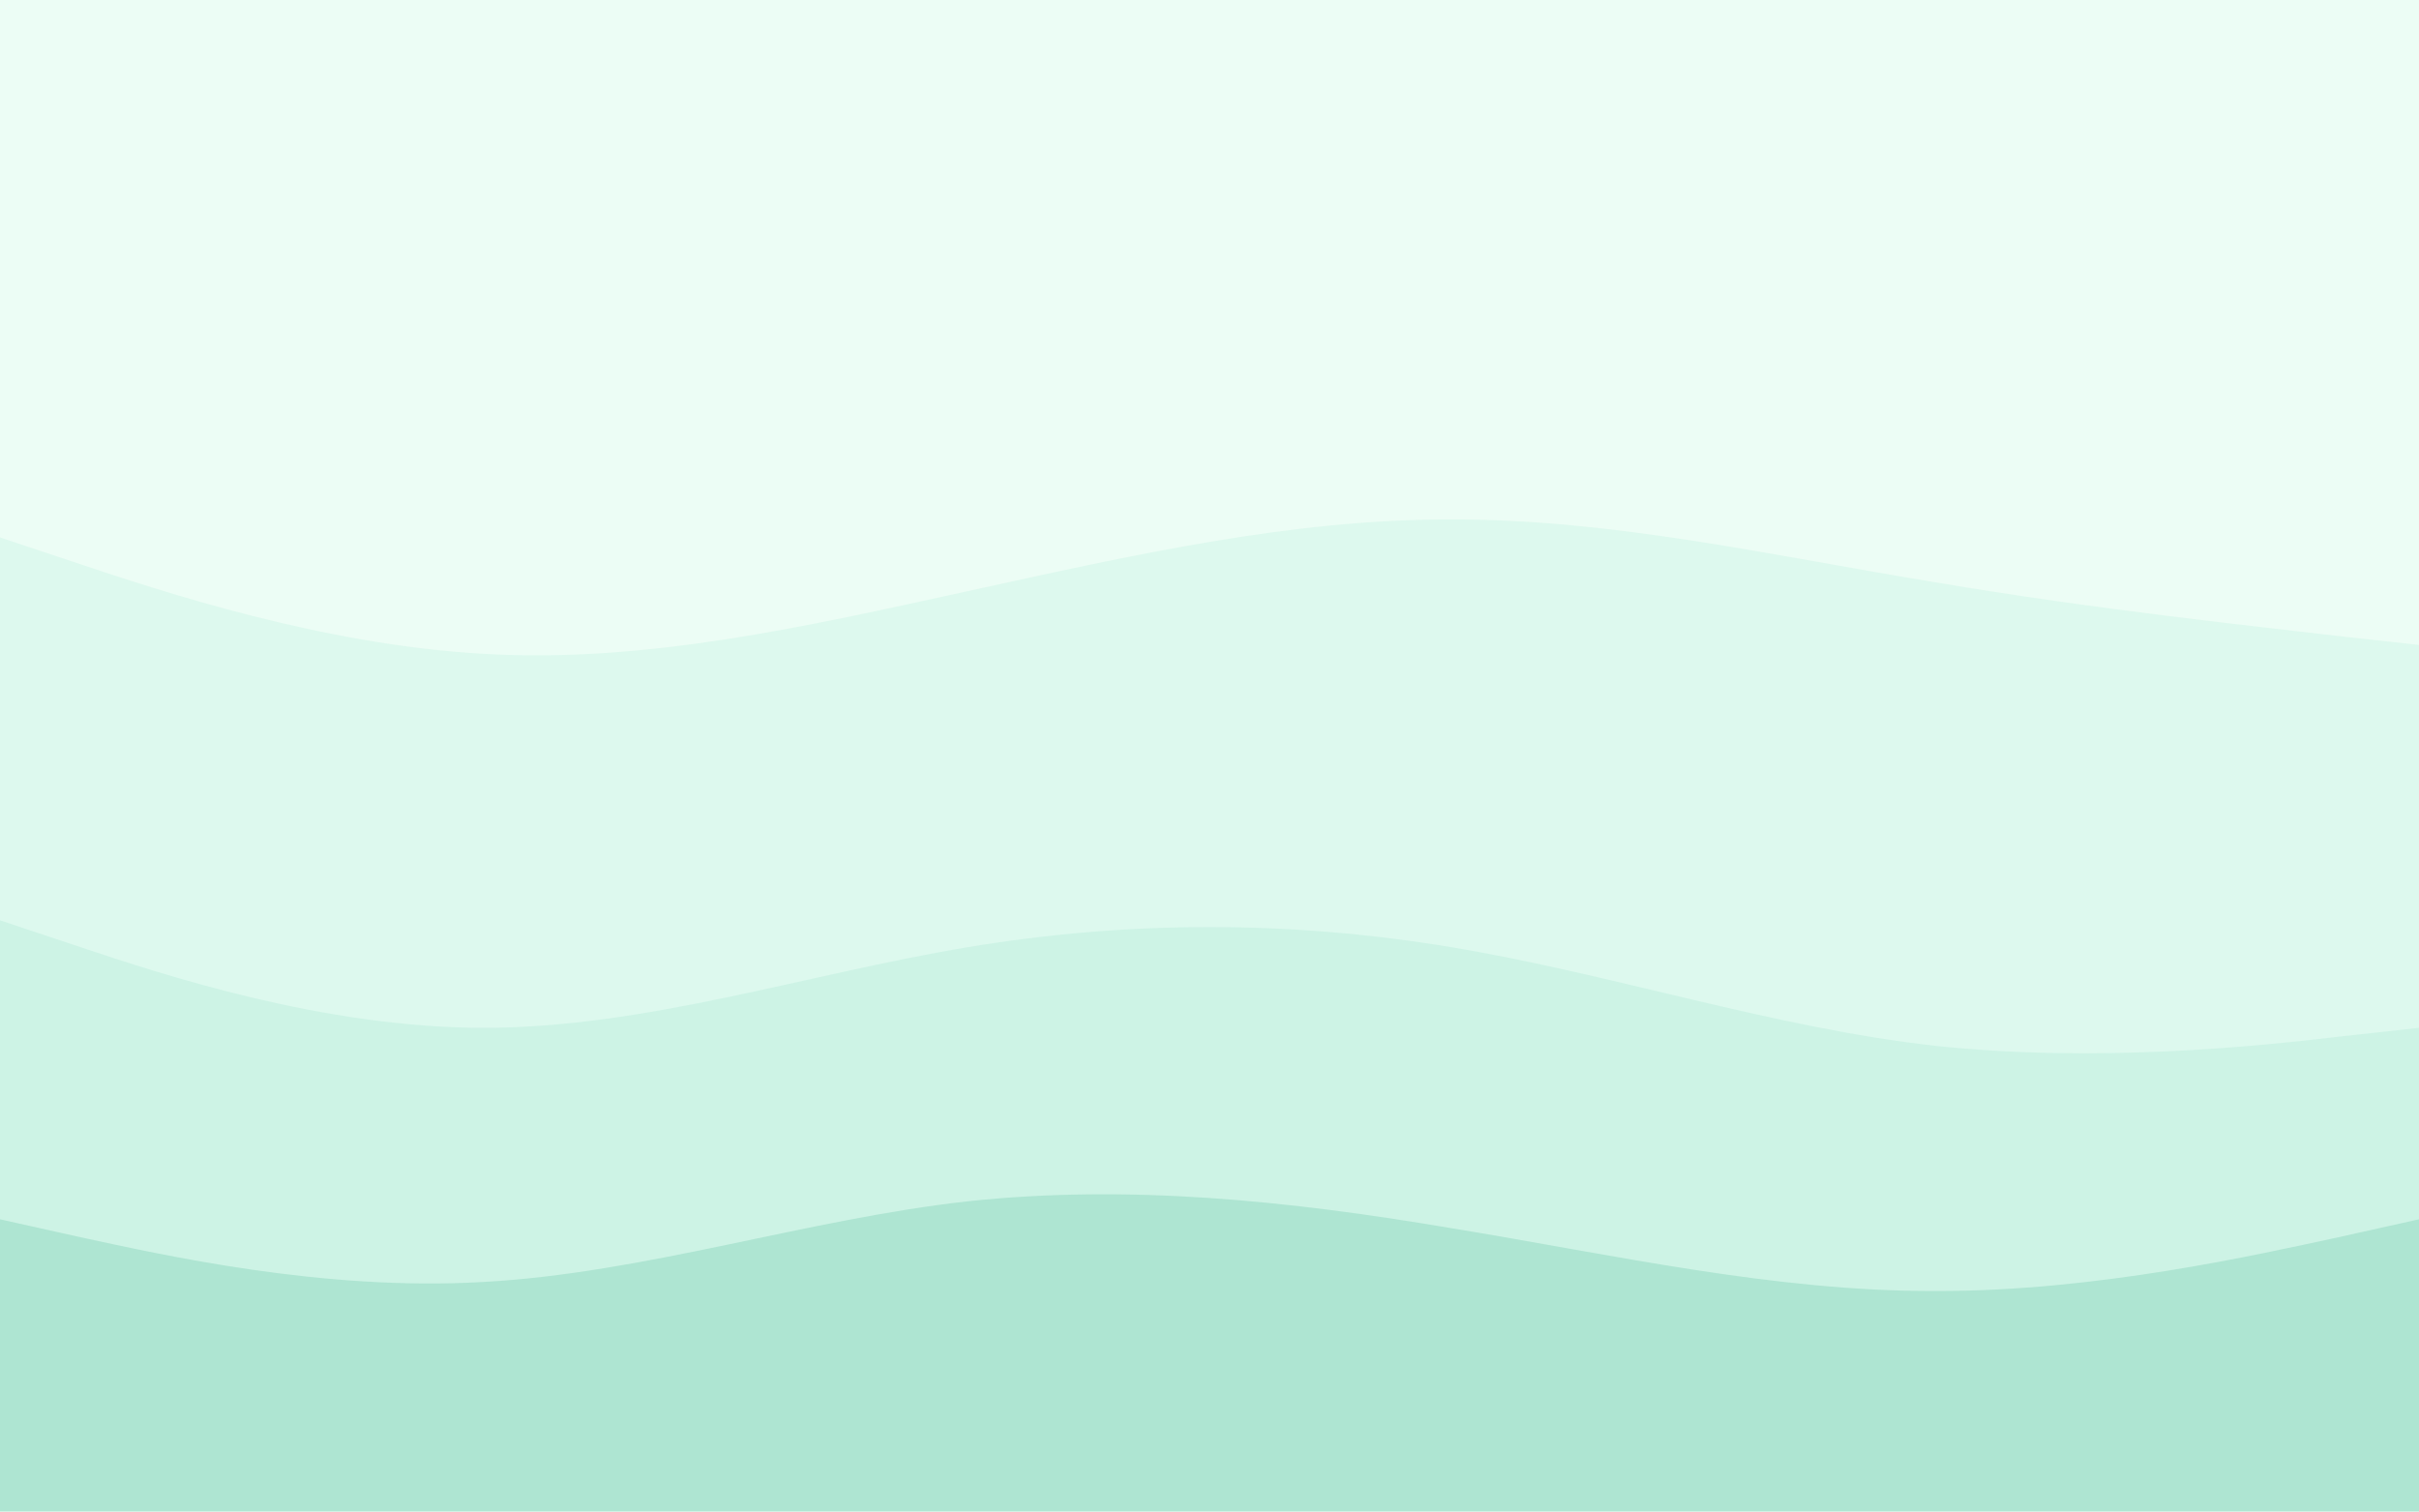
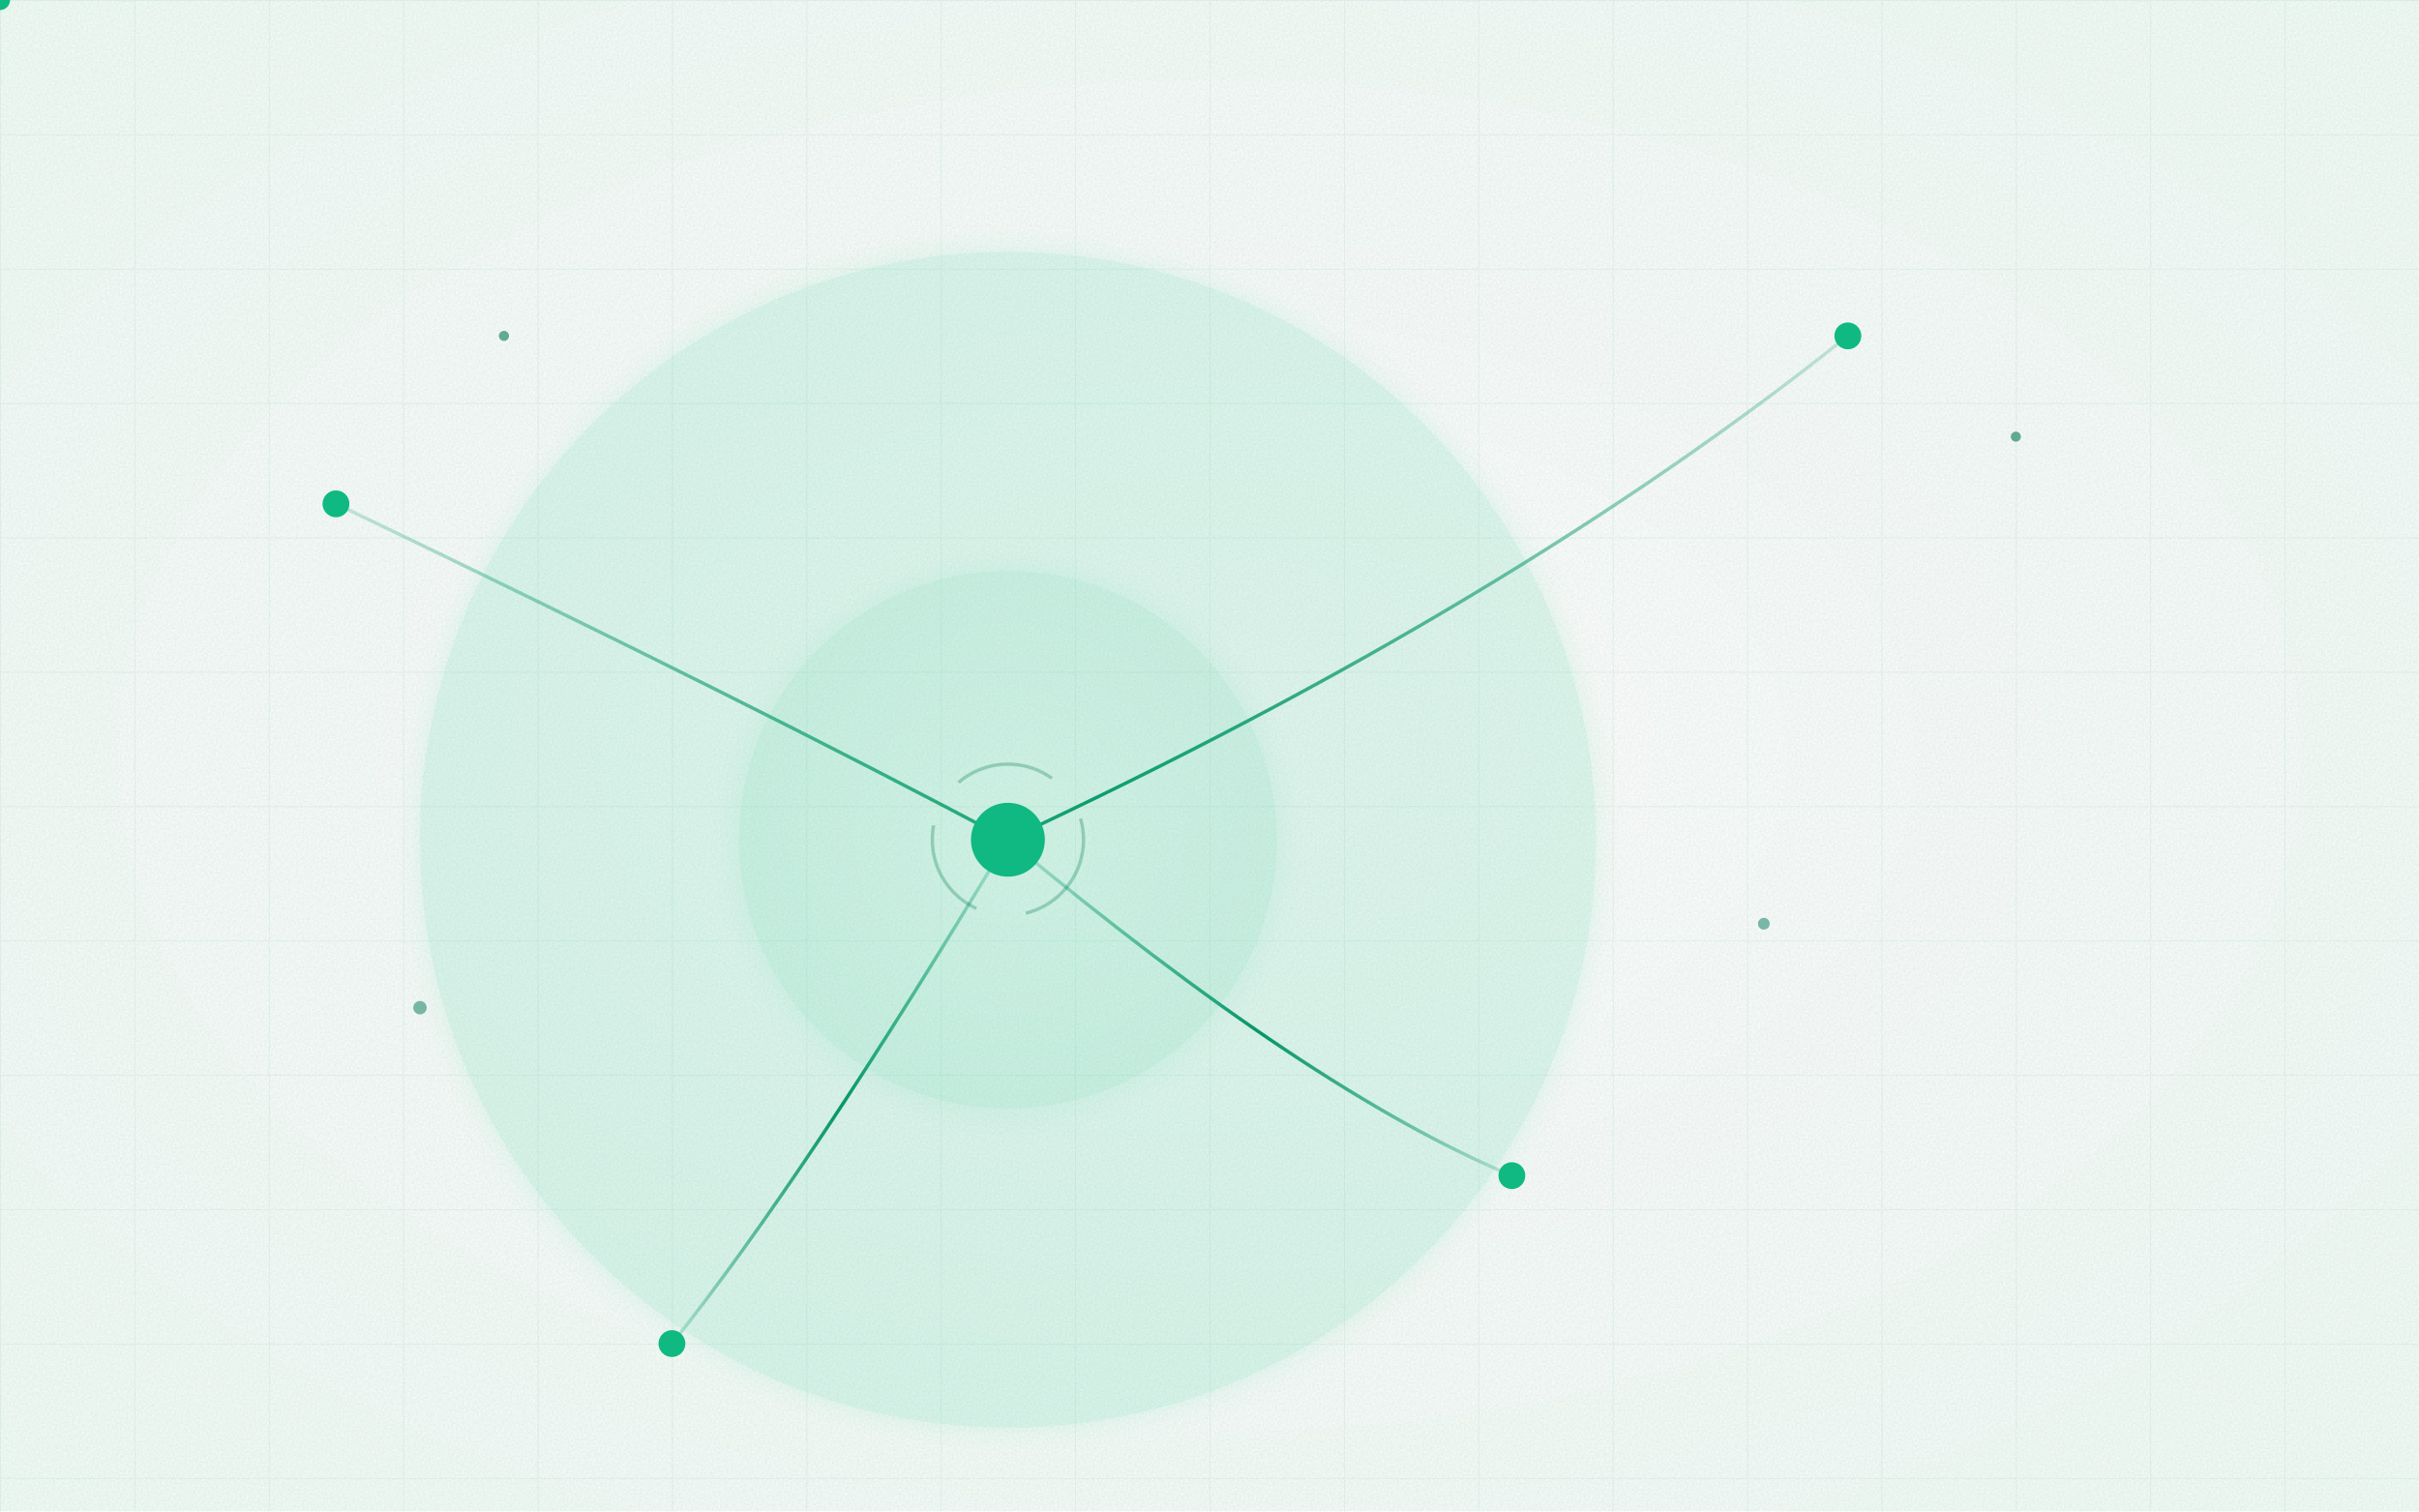
- <svg xmlns="http://www.w3.org/2000/svg" width="100%" height="100%" viewBox="0 0 1440 900" preserveAspectRatio="xMidYMid slice">
-   <rect width="100%" height="100%" fill="#ECFDF5" />
-   <g fill-opacity="0.08">
-     <path fill="#34D399" d="M0,320L48,336C96,352,192,384,288,389.3C384,395,480,373,576,352C672,331,768,309,864,309.3C960,309,1056,331,1152,346.7C1248,363,1344,373,1392,378.7L1440,384L1440,900L1392,900C1344,900,1248,900,1152,900C1056,900,960,900,864,900C768,900,672,900,576,900C480,900,384,900,288,900C192,900,96,900,48,900L0,900Z" />
-     <path fill="#10b981" d="M0,448L48,464C96,480,192,512,288,512C384,512,480,480,576,464C672,448,768,448,864,464C960,480,1056,512,1152,522.7C1248,533,1344,523,1392,517.3L1440,512L1440,900L1392,900C1344,900,1248,900,1152,900C1056,900,960,900,864,900C768,900,672,900,576,900C480,900,384,900,288,900C192,900,96,900,48,900L0,900Z" transform="translate(0, 100)" />
-     <path fill="#059669" fill-opacity="0.15" d="M0,576L48,586.7C96,597,192,619,288,613.3C384,608,480,576,576,565.3C672,555,768,565,864,581.3C960,597,1056,619,1152,618.7C1248,619,1344,597,1392,586.7L1440,576L1440,900L1392,900C1344,900,1248,900,1152,900C1056,900,960,900,864,900C768,900,672,900,576,900C480,900,384,900,288,900C192,900,96,900,48,900L0,900Z" transform="translate(0, 150)" />
+ <svg xmlns="http://www.w3.org/2000/svg" xmlns:xlink="http://www.w3.org/1999/xlink" width="100%" height="100%" viewBox="0 0 1440 900" preserveAspectRatio="xMidYMid slice">
+   <defs>
+     <filter id="noiseTileFilter">
+       <feTurbulence type="fractalNoise" baseFrequency="0.8" numOctaves="3" stitchTiles="stitch" />
+       <feColorMatrix type="matrix" values="0 0 0 0 0   0 0 0 0 0   0 0 0 0 0   0 0 0 0.5 0" />
+     </filter>
+     <pattern id="noisePattern" width="200" height="200" patternUnits="userSpaceOnUse">
+       <rect width="200" height="200" filter="url(#noiseTileFilter)" opacity="0.15" />
+     </pattern>
+     <filter id="softGlow" x="-50%" y="-50%" width="200%" height="200%">
+       <feGaussianBlur stdDeviation="8" result="blur" />
+       <feComposite in="blur" in2="SourceGraphic" operator="over" />
+     </filter>
+     <radialGradient id="bgGradient" cx="50%" cy="50%" r="1">
+       <stop offset="0%" stop-color="#FFFFFF" />
+       <stop offset="100%" stop-color="#ECFDF5" />
+     </radialGradient>
+     <radialGradient id="rainbowPulse" cx="50%" cy="50%" r="0.9">
+       <stop offset="0%" stop-color="#6EE7B7" />
+       <stop offset="30%" stop-color="#34D399" />
+       <stop offset="60%" stop-color="#10B981" />
+       <stop offset="100%" stop-color="#059669" />
+       <animate attributeName="gradientTransform" type="rotate" from="0 0.5 0.5" to="360 0.5 0.5" dur="12s" repeatCount="indefinite" />
+     </radialGradient>
+     <pattern id="gridPattern" width="80" height="80" patternUnits="userSpaceOnUse">
+       <path d="M80 0 H0 V80" fill="none" stroke="#059669" stroke-opacity="0.08" />
+       <animateTransform attributeName="patternTransform" type="translate" from="0 0" to="40 40" dur="20s" repeatCount="indefinite" />
+     </pattern>
+     <path id="orbitPath" d="M600,500 m-80,0 a80,80 0 1,1 160,0 a80,80 0 1,1 -160,0" />
+     <linearGradient id="flowGrad" x1="0%" y1="0%" x2="100%" y2="0%">
+       <stop offset="0%" stop-color="#059669" stop-opacity="0" />
+       <stop offset="50%" stop-color="#059669" stop-opacity="1" />
+       <stop offset="100%" stop-color="#059669" stop-opacity="0" />
+       <animate attributeName="x1" values="-100%;100%" dur="3s" repeatCount="indefinite" />
+       <animate attributeName="x2" values="0%;200%" dur="3s" repeatCount="indefinite" />
+     </linearGradient>
+   </defs>
+   <style>
+     :root svg { background: transparent; }
+     
+     /* Animation Keyframes */
+     @keyframes fadeIn { from { opacity: 0; } to { opacity: 1; } }
+     @keyframes pulseNode { 0%, 100% { transform: scale(1); opacity: 0.9; } 50% { transform: scale(1.05); opacity: 1; } }
+     @keyframes flicker { 0%, 90%, 100% { opacity: 0.8; } 91%, 99% { opacity: 0.3; } }
+     @keyframes float { 0%, 100% { transform: translateY(0); } 50% { transform: translateY(-20px); } }
+     
+     .scene { animation: fadeIn 1.5s ease-out forwards; }
+     .node-main { animation: pulseNode 4s ease-in-out infinite; }
+     .flicker1 { animation: flicker 4s infinite; }
+     .flicker2 { animation: flicker 5s infinite; animation-delay: 1s; }
+     .float-slow { animation: float 12s ease-in-out infinite; }
+     .float-fast { animation: float 8s ease-in-out infinite; }
+     
+     /* Interaction */
+     .root:hover .line-main { stroke-width: 3; transition: 0.3s; }
+   </style>
+   <rect width="100%" height="100%" fill="url(#bgGradient)" />
+   <rect width="100%" height="100%" fill="url(#gridPattern)" />
+   <rect width="100%" height="100%" fill="url(#noisePattern)" style="mix-blend-mode: multiply;" />
+   <g class="scene root">
+     <circle cx="600" cy="500" r="350" fill="#34D399" opacity="0.15" filter="url(#softGlow)" />
+     <g stroke-linecap="round" fill="none">
+       <path class="line-main" d="M200,300 Q450,420 600,500 Q900,360 1100,200" stroke="#059669" stroke-width="2" stroke-opacity="0.2" />
+       <path class="line-main" d="M600,500 Q780,650 900,700" stroke="#059669" stroke-width="2" stroke-opacity="0.2" />
+       <path class="line-main" d="M600,500 Q480,700 400,800" stroke="#059669" stroke-width="2" stroke-opacity="0.2" />
+       <path d="M200,300 Q450,420 600,500 Q900,360 1100,200" stroke="url(#flowGrad)" stroke-width="2" />
+       <path d="M600,500 Q780,650 900,700" stroke="url(#flowGrad)" stroke-width="2" />
+       <path d="M600,500 Q480,700 400,800" stroke="url(#flowGrad)" stroke-width="2" />
+     </g>
+     <g fill="#047857">
+       <g class="float-slow" opacity="0.6">
+         <circle cx="300" cy="200" r="3" />
+         <circle cx="1200" cy="260" r="3" />
+       </g>
+       <g class="float-fast" opacity="0.5">
+         <circle cx="250" cy="600" r="4" />
+         <circle cx="1050" cy="550" r="3.5" />
+       </g>
+     </g>
+     <circle r="6" fill="#10B981">
+       <animateMotion dur="8s" repeatCount="indefinite" rotate="auto">
+         <mpath xlink:href="#orbitPath" />
+       </animateMotion>
+     </circle>
+     <g class="node-main-group" transform-origin="600px 500px">
+       <circle cx="600" cy="500" r="160" fill="url(#rainbowPulse)" opacity="0.1" filter="url(#softGlow)">
+         <animate attributeName="r" values="140;160;140" dur="4s" repeatCount="indefinite" />
+       </circle>
+       <circle class="node-main" cx="600" cy="500" r="22" fill="#10B981" />
+       <circle cx="600" cy="500" r="45" stroke="#047857" stroke-width="2" stroke-opacity="0.3" fill="none" stroke-dasharray="60 30">
+         <animateTransform attributeName="transform" type="rotate" from="0 600 500" to="360 600 500" dur="20s" repeatCount="indefinite" />
+       </circle>
+     </g>
+     <g fill="#10B981">
+       <circle class="flicker1" cx="200" cy="300" r="8" />
+       <circle class="flicker2" cx="1100" cy="200" r="8" />
+       <circle class="flicker2" cx="900" cy="700" r="8" />
+       <circle class="flicker1" cx="400" cy="800" r="8" />
+     </g>
  </g>
</svg>
